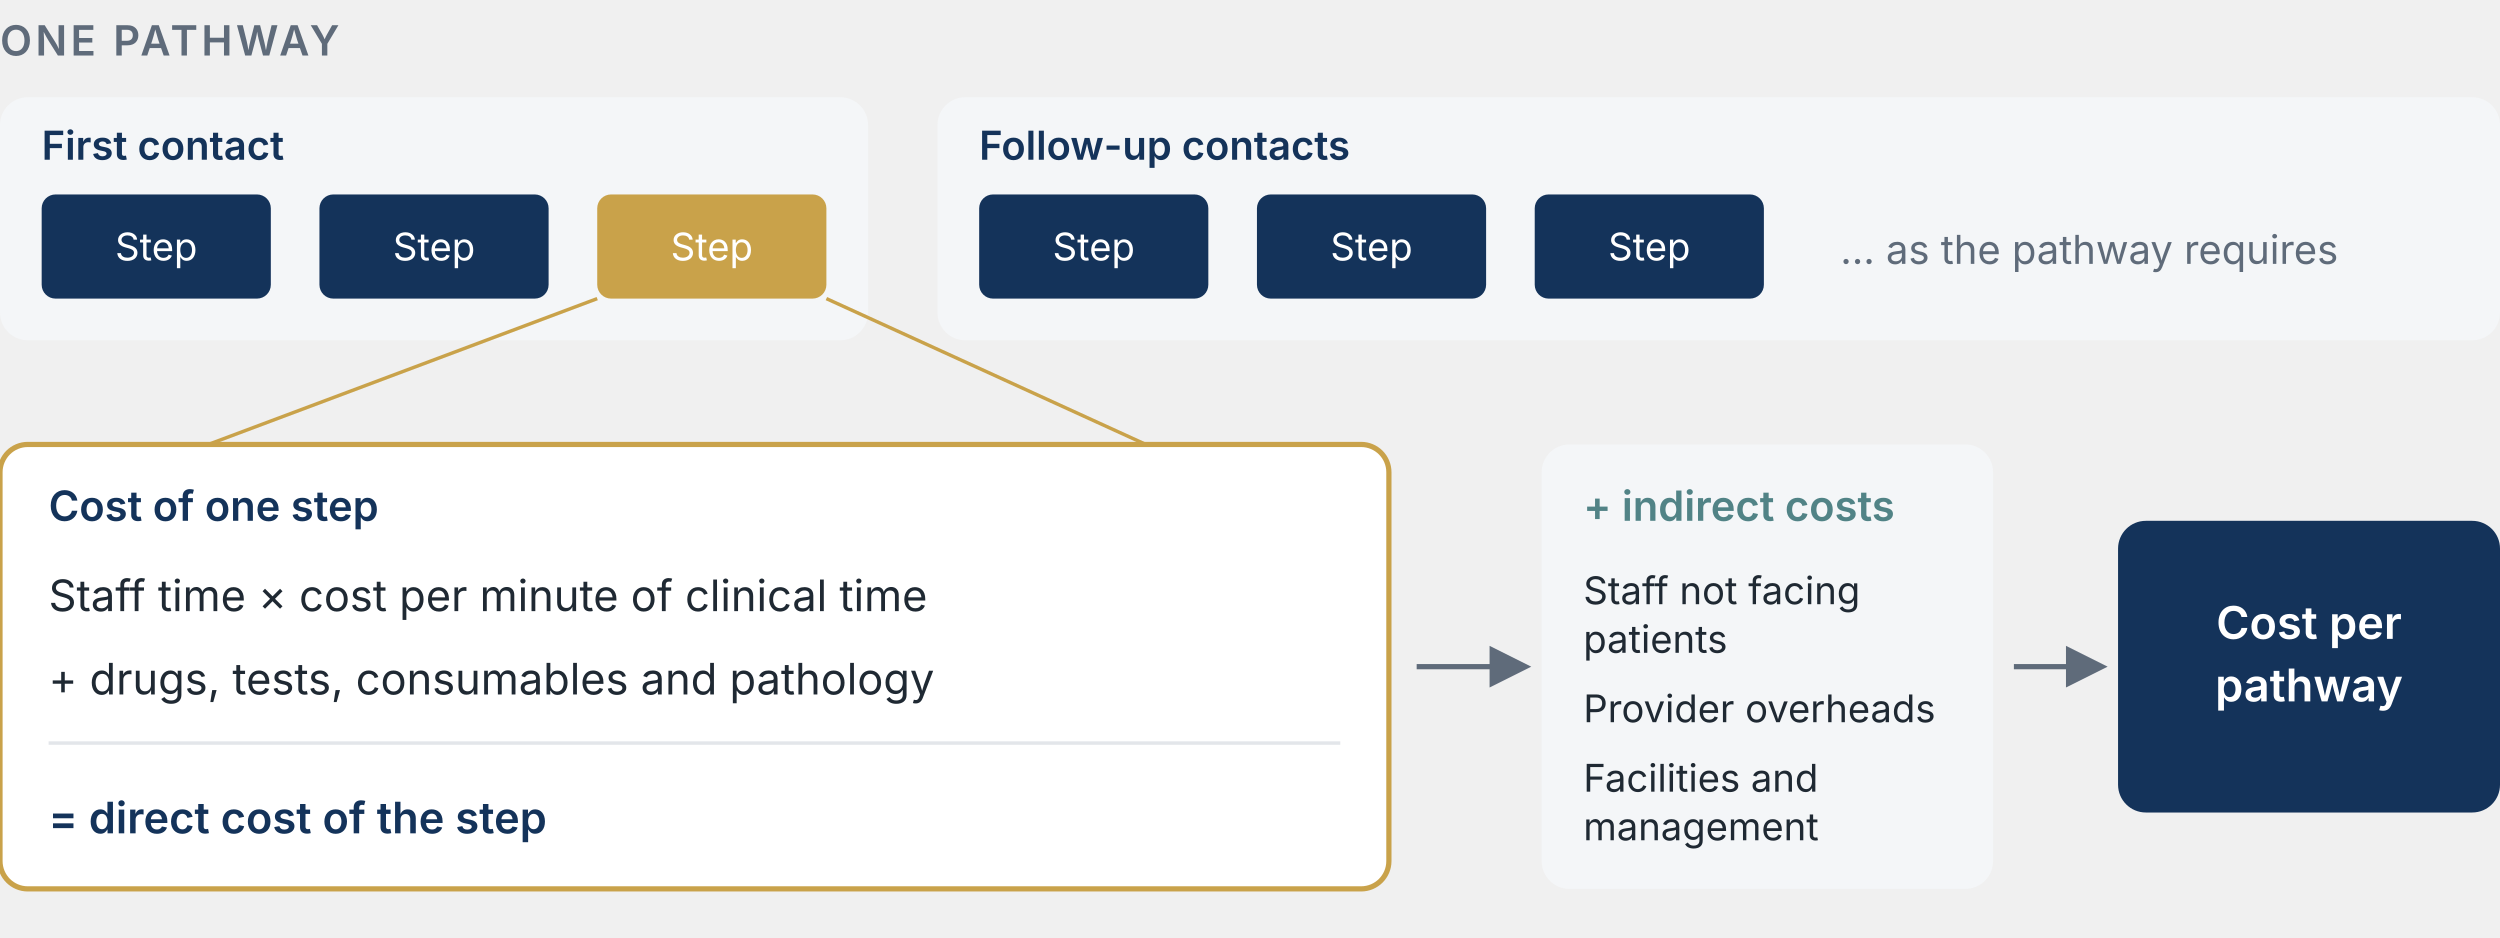
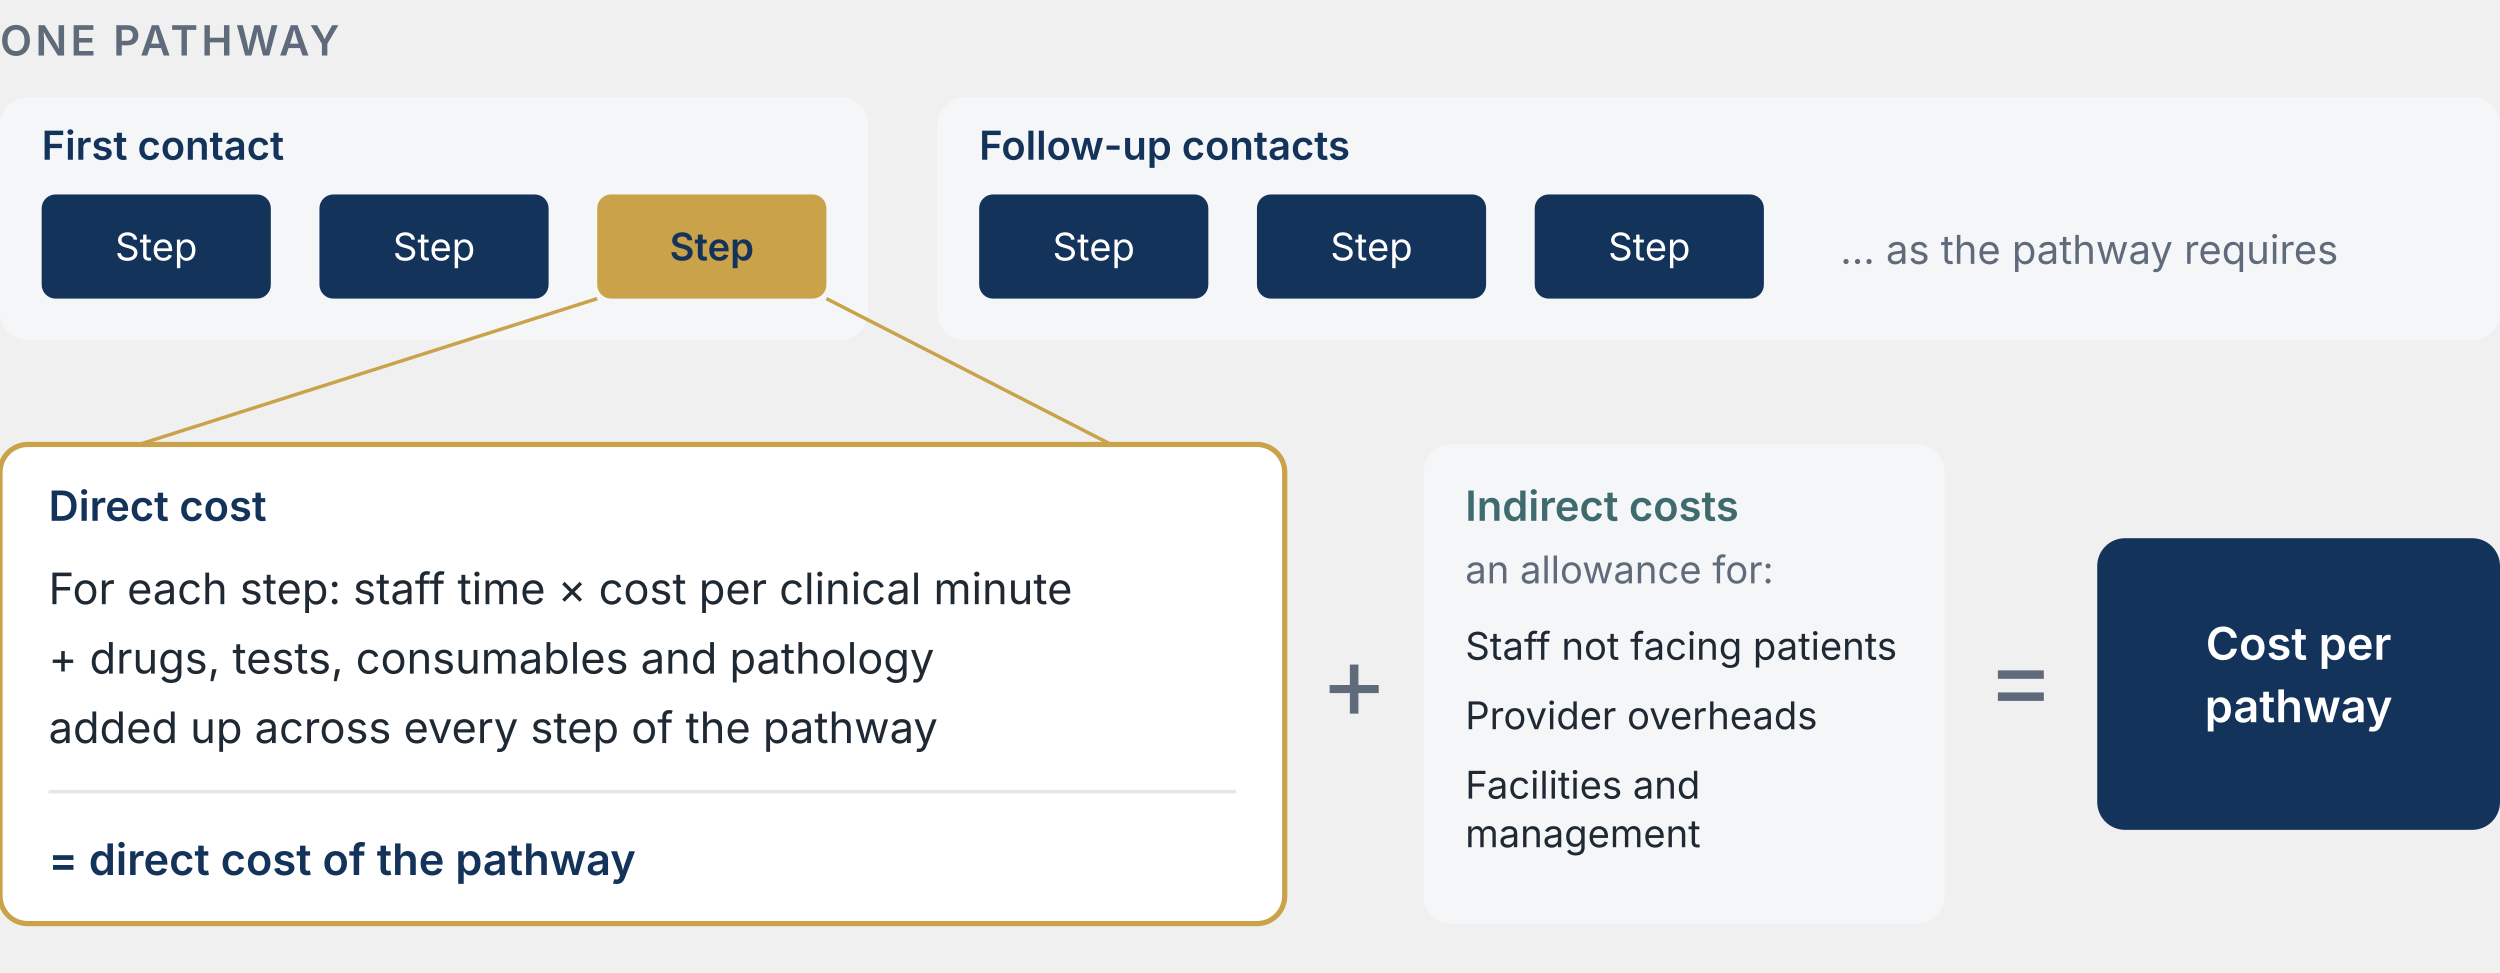
- <svg xmlns="http://www.w3.org/2000/svg" viewBox="0 0 720 270" font-family="Inter, -apple-system, Segoe UI, Roboto, sans-serif">
-   <defs>
-     <marker id="a2" markerWidth="8" markerHeight="8" refX="6" refY="4" orient="auto">
-       <path d="M0,0 L8,4 L0,8 z" fill="#5f6b7a" />
-     </marker>
-   </defs>
+ <svg xmlns="http://www.w3.org/2000/svg" viewBox="0 0 720 280" font-family="Inter, -apple-system, Segoe UI, Roboto, sans-serif">
  <text x="0" y="16" font-size="12" font-weight="600" fill="#5f6b7a" letter-spacing="1">ONE PATHWAY</text>
  <rect x="0" y="28" width="250" height="70" rx="8" fill="#f4f6f8" />
  <text x="12" y="46" font-size="11.5" fill="#14335a" font-weight="600">First contact</text>
  <rect x="270" y="28" width="450" height="70" rx="8" fill="#f4f6f8" />
  <text x="282" y="46" font-size="11.5" fill="#14335a" font-weight="600">Follow-up contacts</text>
-   <g font-size="11" fill="#fff" text-anchor="middle">
+   <g font-size="11" text-anchor="middle">
    <rect x="12" y="56" width="66" height="30" rx="4" fill="#14335a" />
-     <text x="45" y="75">Step</text>
+     <text x="45" y="75" fill="#fff">Step</text>
    <rect x="92" y="56" width="66" height="30" rx="4" fill="#14335a" />
-     <text x="125" y="75">Step</text>
+     <text x="125" y="75" fill="#fff">Step</text>
    <rect x="172" y="56" width="66" height="30" rx="4" fill="#c9a24a" />
-     <text x="205" y="75">Step</text>
+     <text x="205" y="75" fill="#14335a" font-weight="600">Step</text>
    <rect x="282" y="56" width="66" height="30" rx="4" fill="#14335a" />
-     <text x="315" y="75">Step</text>
+     <text x="315" y="75" fill="#fff">Step</text>
    <rect x="362" y="56" width="66" height="30" rx="4" fill="#14335a" />
-     <text x="395" y="75">Step</text>
+     <text x="395" y="75" fill="#fff">Step</text>
    <rect x="442" y="56" width="66" height="30" rx="4" fill="#14335a" />
-     <text x="475" y="75">Step</text>
+     <text x="475" y="75" fill="#fff">Step</text>
  </g>
  <text x="530" y="76" font-size="11.5" fill="#5f6b7a">… as the pathway requires</text>
-   <path d="M172,86 L60,128 M238,86 L330,128" stroke="#c9a24a" stroke-width="1" fill="none" />
-   <rect x="0" y="128" width="400" height="128" rx="8" fill="#fff" stroke="#c9a24a" stroke-width="1.5" />
-   <text x="14" y="150" font-size="12" font-weight="600" fill="#14335a">Cost of one step</text>
-   <text x="14" y="176" font-size="12.5" fill="#1f2933">Staff time  ×  cost per minute of clinical time</text>
-   <text x="14" y="200" font-size="12.5" fill="#1f2933">+  drugs, tests, consumables and pathology</text>
-   <line x1="14" y1="214" x2="386" y2="214" stroke="#e3e6ea" />
-   <text x="14" y="240" font-size="12.5" fill="#14335a" font-weight="600">=  direct cost of the step</text>
-   <line x1="408" y1="192" x2="438" y2="192" stroke="#5f6b7a" stroke-width="1.5" marker-end="url(#a2)" />
-   <rect x="444" y="128" width="130" height="128" rx="8" fill="#f4f6f8" />
-   <text x="456" y="150" font-size="12" font-weight="600" fill="#518386">+ indirect costs</text>
-   <text x="456" y="174" font-size="11" fill="#1f2933">Staff not facing</text>
-   <text x="456" y="188" font-size="11" fill="#1f2933">patients</text>
-   <text x="456" y="208" font-size="11" fill="#1f2933">Provider overheads</text>
-   <text x="456" y="228" font-size="11" fill="#1f2933">Facilities and</text>
-   <text x="456" y="242" font-size="11" fill="#1f2933">management</text>
-   <line x1="580" y1="192" x2="604" y2="192" stroke="#5f6b7a" stroke-width="1.5" marker-end="url(#a2)" />
-   <rect x="610" y="150" width="110" height="84" rx="8" fill="#14335a" />
-   <text x="665" y="184" font-size="13" fill="#fff" text-anchor="middle" font-weight="600">Cost per</text>
-   <text x="665" y="202" font-size="13" fill="#fff" text-anchor="middle" font-weight="600">pathway</text>
+   <path d="M172,86 L40,128 M238,86 L320,128" stroke="#c9a24a" stroke-width="1" fill="none" />
+   <rect x="0" y="128" width="370" height="138" rx="8" fill="#fff" stroke="#c9a24a" stroke-width="1.5" />
+   <text x="14" y="150" font-size="12" font-weight="600" fill="#14335a">Direct cost</text>
+   <text x="14" y="174" font-size="12.5" fill="#1f2933">For each step: staff time × cost per clinical minute</text>
+   <text x="14" y="194" font-size="12.5" fill="#1f2933">+ drugs, tests, consumables and pathology</text>
+   <text x="14" y="214" font-size="12.5" fill="#1f2933">added up across every step of the pathway</text>
+   <line x1="14" y1="228" x2="356" y2="228" stroke="#e3e6ea" />
+   <text x="14" y="252" font-size="12.5" fill="#14335a" font-weight="600">= direct cost of the pathway</text>
+   <text x="390" y="207" font-size="30" fill="#5f6b7a" text-anchor="middle">+</text>
+   <rect x="410" y="128" width="150" height="138" rx="8" fill="#f4f6f8" />
+   <text x="422" y="150" font-size="12" font-weight="600" fill="#3f6b6e">Indirect costs</text>
+   <text x="422" y="168" font-size="11" fill="#5f6b7a">an allowance for:</text>
+   <text x="422" y="190" font-size="11" fill="#1f2933">Staff not facing patients</text>
+   <text x="422" y="210" font-size="11" fill="#1f2933">Provider overheads</text>
+   <text x="422" y="230" font-size="11" fill="#1f2933">Facilities and</text>
+   <text x="422" y="244" font-size="11" fill="#1f2933">management</text>
+   <text x="582" y="206" font-size="30" fill="#5f6b7a" text-anchor="middle">=</text>
+   <rect x="604" y="155" width="116" height="84" rx="8" fill="#14335a" />
+   <text x="662" y="190" font-size="13" fill="#fff" text-anchor="middle" font-weight="600">Cost per</text>
+   <text x="662" y="208" font-size="13" fill="#fff" text-anchor="middle" font-weight="600">pathway</text>
</svg>
